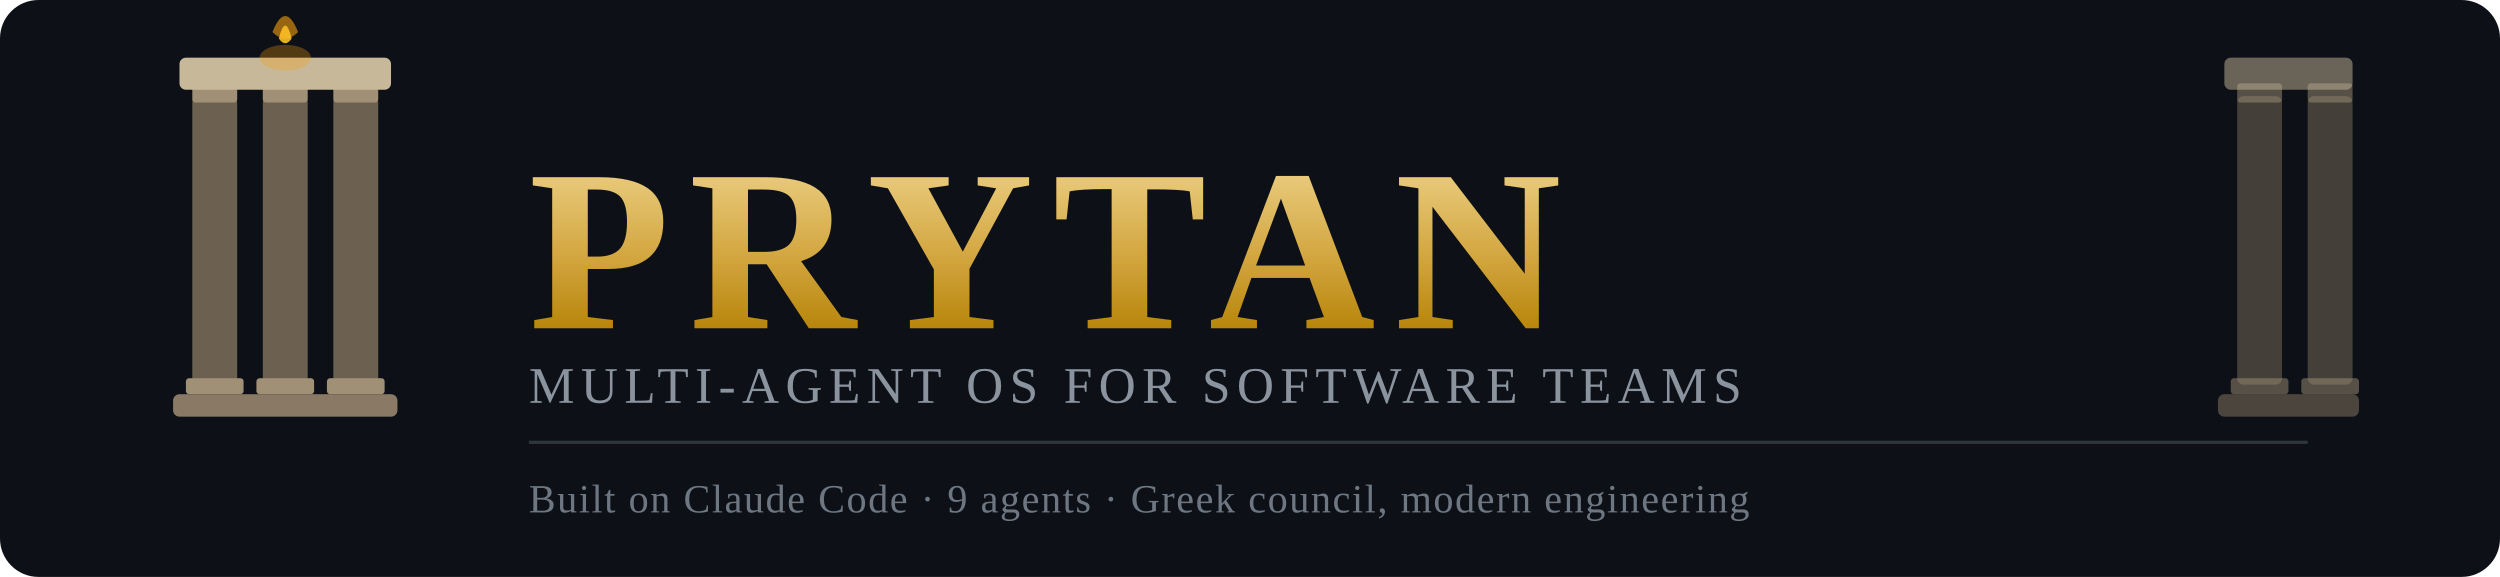
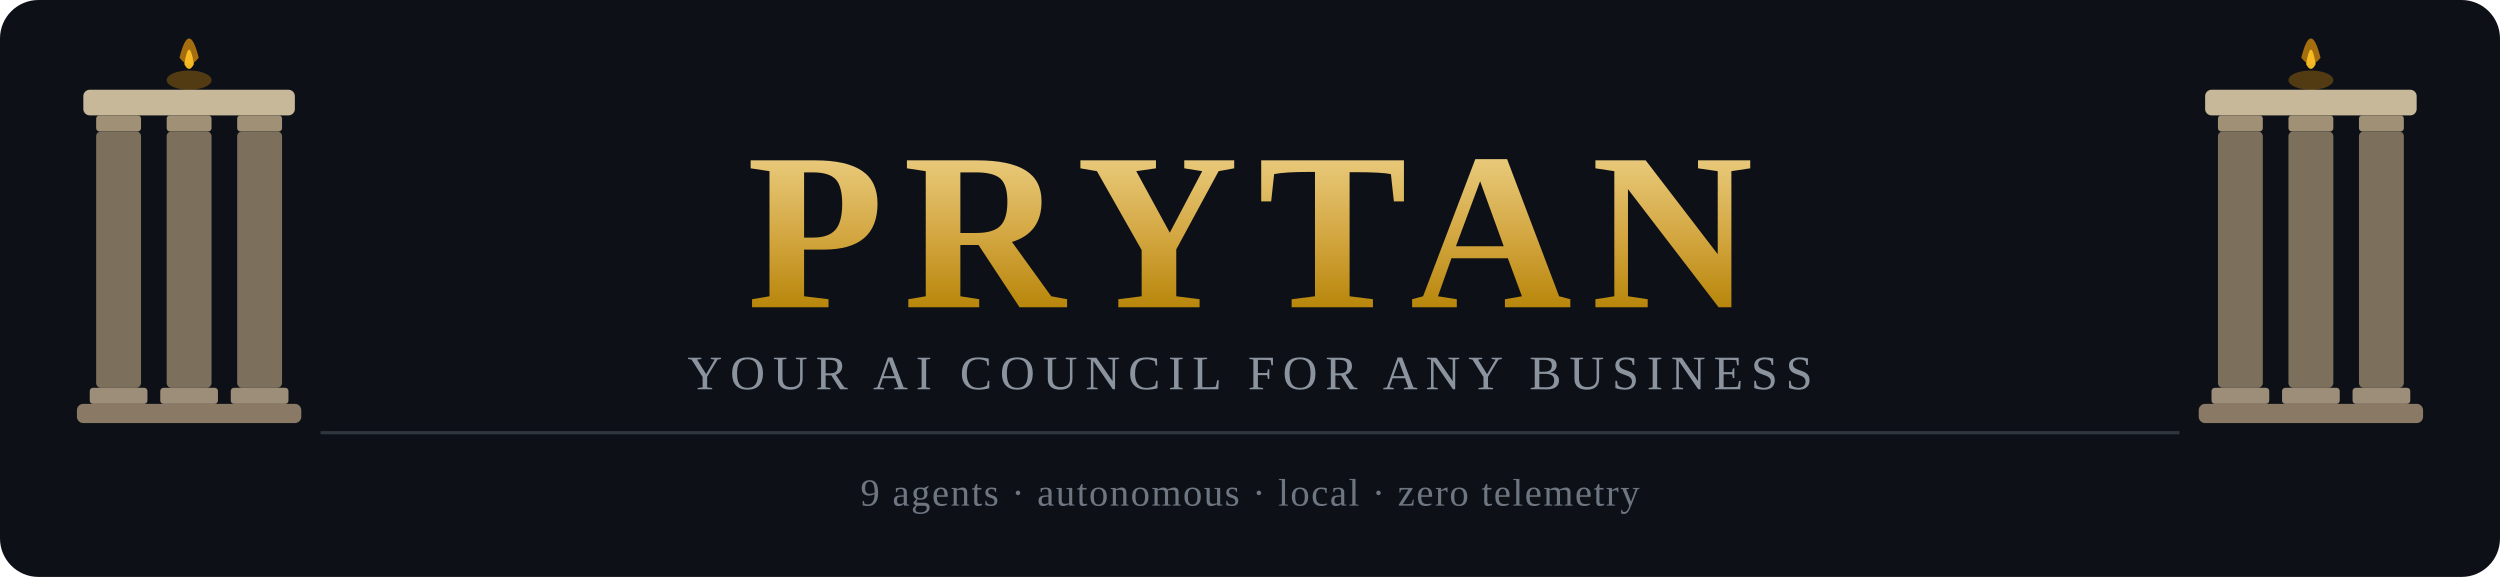
<svg xmlns="http://www.w3.org/2000/svg" viewBox="0 0 780 180" font-family="Georgia, 'Times New Roman', serif">
-   <rect width="780" height="180" rx="12" fill="#0d1117" />
-   <g transform="translate(60, 18)">
-     <rect x="0" y="12" width="14" height="90" rx="2" fill="#7c6f5b" opacity="0.85" />
-     <rect x="0" y="8" width="14" height="6" rx="1" fill="#a09075" />
-     <rect x="-2" y="100" width="18" height="5" rx="1" fill="#a09075" />
-     <rect x="22" y="12" width="14" height="90" rx="2" fill="#7c6f5b" opacity="0.85" />
-     <rect x="22" y="8" width="14" height="6" rx="1" fill="#a09075" />
-     <rect x="20" y="100" width="18" height="5" rx="1" fill="#a09075" />
-     <rect x="44" y="12" width="14" height="90" rx="2" fill="#7c6f5b" opacity="0.85" />
-     <rect x="44" y="8" width="14" height="6" rx="1" fill="#a09075" />
-     <rect x="42" y="100" width="18" height="5" rx="1" fill="#a09075" />
-     <rect x="-4" y="0" width="66" height="10" rx="2" fill="#c8b89a" />
-     <rect x="-6" y="105" width="70" height="7" rx="2" fill="#8a7a65" />
-     <ellipse cx="29" cy="0" rx="8" ry="4" fill="#f59e0b" opacity="0.3" />
-     <path d="M25,-8 Q29,-18 33,-8 Q29,-4 25,-8Z" fill="#f59e0b" opacity="0.6" />
-     <path d="M27,-6 Q29,-14 31,-6 Q29,-3 27,-6Z" fill="#fbbf24" opacity="0.9" />
-   </g>
-   <text x="165" y="82" font-size="72" font-weight="bold" letter-spacing="6" fill="url(#gold)" dominant-baseline="middle">PRYTAN</text>
-   <text x="165" y="122" font-size="16" fill="#8b949e" letter-spacing="2" dominant-baseline="middle">MULTI-AGENT OS FOR SOFTWARE TEAMS</text>
-   <line x1="165" y1="138" x2="720" y2="138" stroke="#30363d" stroke-width="1" />
-   <text x="165" y="157" font-size="12.5" fill="#6e7681" letter-spacing="0.5" dominant-baseline="middle">Built on Claude Code · 9 agents · Greek council, modern engineering</text>
-   <g transform="translate(698, 18)">
-     <rect x="0" y="12" width="14" height="90" rx="2" fill="#7c6f5b" opacity="0.5" />
-     <rect x="0" y="8" width="14" height="6" rx="1" fill="#a09075" opacity="0.5" />
-     <rect x="-2" y="100" width="18" height="5" rx="1" fill="#a09075" opacity="0.5" />
-     <rect x="22" y="12" width="14" height="90" rx="2" fill="#7c6f5b" opacity="0.5" />
-     <rect x="22" y="8" width="14" height="6" rx="1" fill="#a09075" opacity="0.5" />
-     <rect x="20" y="100" width="18" height="5" rx="1" fill="#a09075" opacity="0.5" />
-     <rect x="-4" y="0" width="40" height="10" rx="2" fill="#c8b89a" opacity="0.5" />
-     <rect x="-6" y="105" width="44" height="7" rx="2" fill="#8a7a65" opacity="0.5" />
-   </g>
  <defs>
    <linearGradient id="gold" x1="0%" y1="0%" x2="0%" y2="100%">
      <stop offset="0%" stop-color="#e8c97a" />
      <stop offset="50%" stop-color="#d4a843" />
      <stop offset="100%" stop-color="#b8860b" />
    </linearGradient>
  </defs>
+   <rect width="780" height="180" rx="12" fill="#0d1117" />
+   <g transform="translate(30, 28)">
+     <rect x="-4" y="0" width="66" height="8" rx="2" fill="#c8b89a" />
+     <rect x="0" y="8" width="14" height="5" rx="1" fill="#a09075" />
+     <rect x="22" y="8" width="14" height="5" rx="1" fill="#a09075" />
+     <rect x="44" y="8" width="14" height="5" rx="1" fill="#a09075" />
+     <rect x="0" y="13" width="14" height="80" rx="1.5" fill="#7c6f5b" />
+     <rect x="22" y="13" width="14" height="80" rx="1.5" fill="#7c6f5b" />
+     <rect x="44" y="13" width="14" height="80" rx="1.5" fill="#7c6f5b" />
+     <rect x="-2" y="93" width="18" height="5" rx="1" fill="#9d8e7a" />
+     <rect x="20" y="93" width="18" height="5" rx="1" fill="#9d8e7a" />
+     <rect x="42" y="93" width="18" height="5" rx="1" fill="#9d8e7a" />
+     <rect x="-6" y="98" width="70" height="6" rx="2" fill="#8a7a65" />
+     <ellipse cx="29" cy="-3" rx="7" ry="3" fill="#f59e0b" opacity="0.3" />
+     <path d="M26,-10 Q29,-22 32,-10 Q29,-6 26,-10Z" fill="#f59e0b" opacity="0.65" />
+     <path d="M27.5,-8 Q29,-17 30.5,-8 Q29,-5 27.5,-8Z" fill="#fbbf24" opacity="0.95" />
+   </g>
+   <g transform="translate(750, 28) scale(-1, 1)">
+     <rect x="-4" y="0" width="66" height="8" rx="2" fill="#c8b89a" />
+     <rect x="0" y="8" width="14" height="5" rx="1" fill="#a09075" />
+     <rect x="22" y="8" width="14" height="5" rx="1" fill="#a09075" />
+     <rect x="44" y="8" width="14" height="5" rx="1" fill="#a09075" />
+     <rect x="0" y="13" width="14" height="80" rx="1.5" fill="#7c6f5b" />
+     <rect x="22" y="13" width="14" height="80" rx="1.5" fill="#7c6f5b" />
+     <rect x="44" y="13" width="14" height="80" rx="1.5" fill="#7c6f5b" />
+     <rect x="-2" y="93" width="18" height="5" rx="1" fill="#9d8e7a" />
+     <rect x="20" y="93" width="18" height="5" rx="1" fill="#9d8e7a" />
+     <rect x="42" y="93" width="18" height="5" rx="1" fill="#9d8e7a" />
+     <rect x="-6" y="98" width="70" height="6" rx="2" fill="#8a7a65" />
+     <ellipse cx="29" cy="-3" rx="7" ry="3" fill="#f59e0b" opacity="0.3" />
+     <path d="M26,-10 Q29,-22 32,-10 Q29,-6 26,-10Z" fill="#f59e0b" opacity="0.65" />
+     <path d="M27.5,-8 Q29,-17 30.5,-8 Q29,-5 27.5,-8Z" fill="#fbbf24" opacity="0.95" />
+   </g>
+   <text x="390" y="76" font-size="70" font-weight="bold" letter-spacing="6" fill="url(#gold)" dominant-baseline="middle" text-anchor="middle">PRYTAN</text>
+   <text x="390" y="118" font-size="15" fill="#8b949e" letter-spacing="2.5" dominant-baseline="middle" text-anchor="middle">YOUR AI COUNCIL FOR ANY BUSINESS</text>
+   <line x1="100" y1="135" x2="680" y2="135" stroke="#30363d" stroke-width="1" />
+   <text x="390" y="155" font-size="12" fill="#6e7681" letter-spacing="0.5" dominant-baseline="middle" text-anchor="middle">9 agents · autonomous · local · zero telemetry</text>
</svg>
